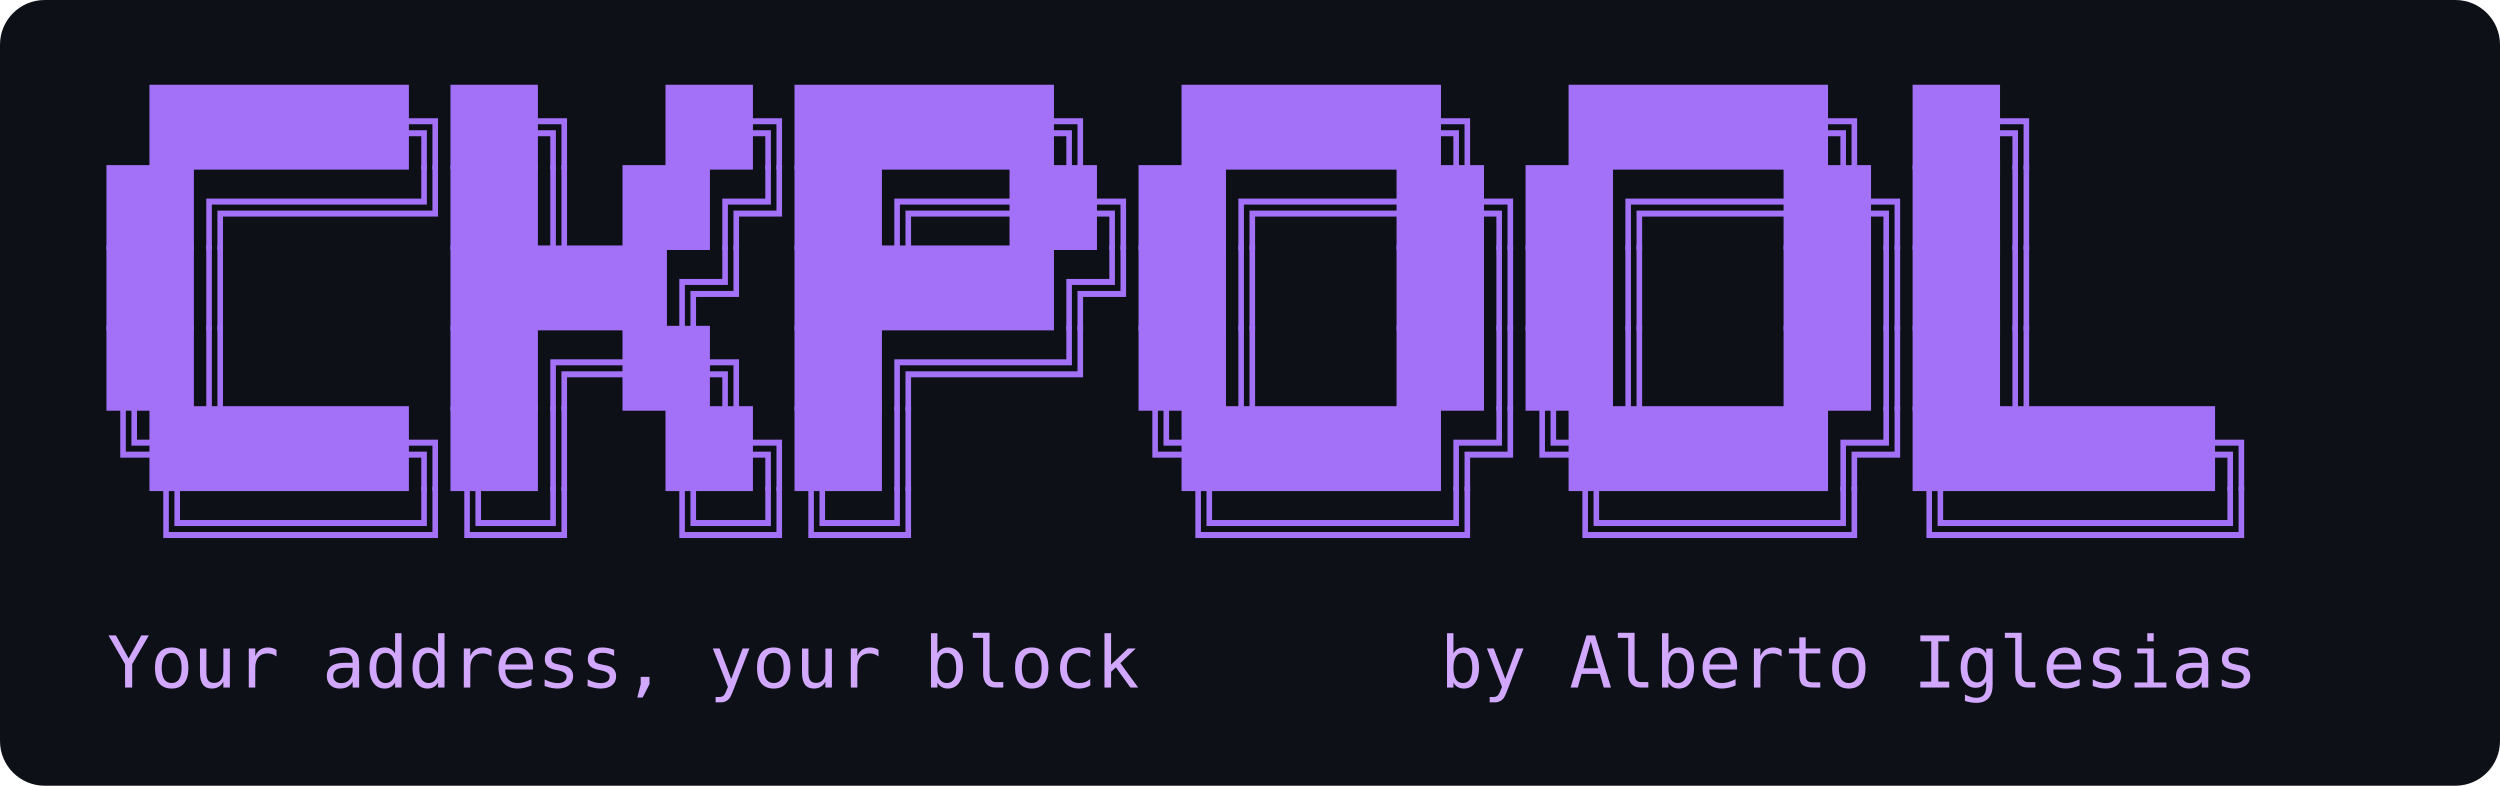
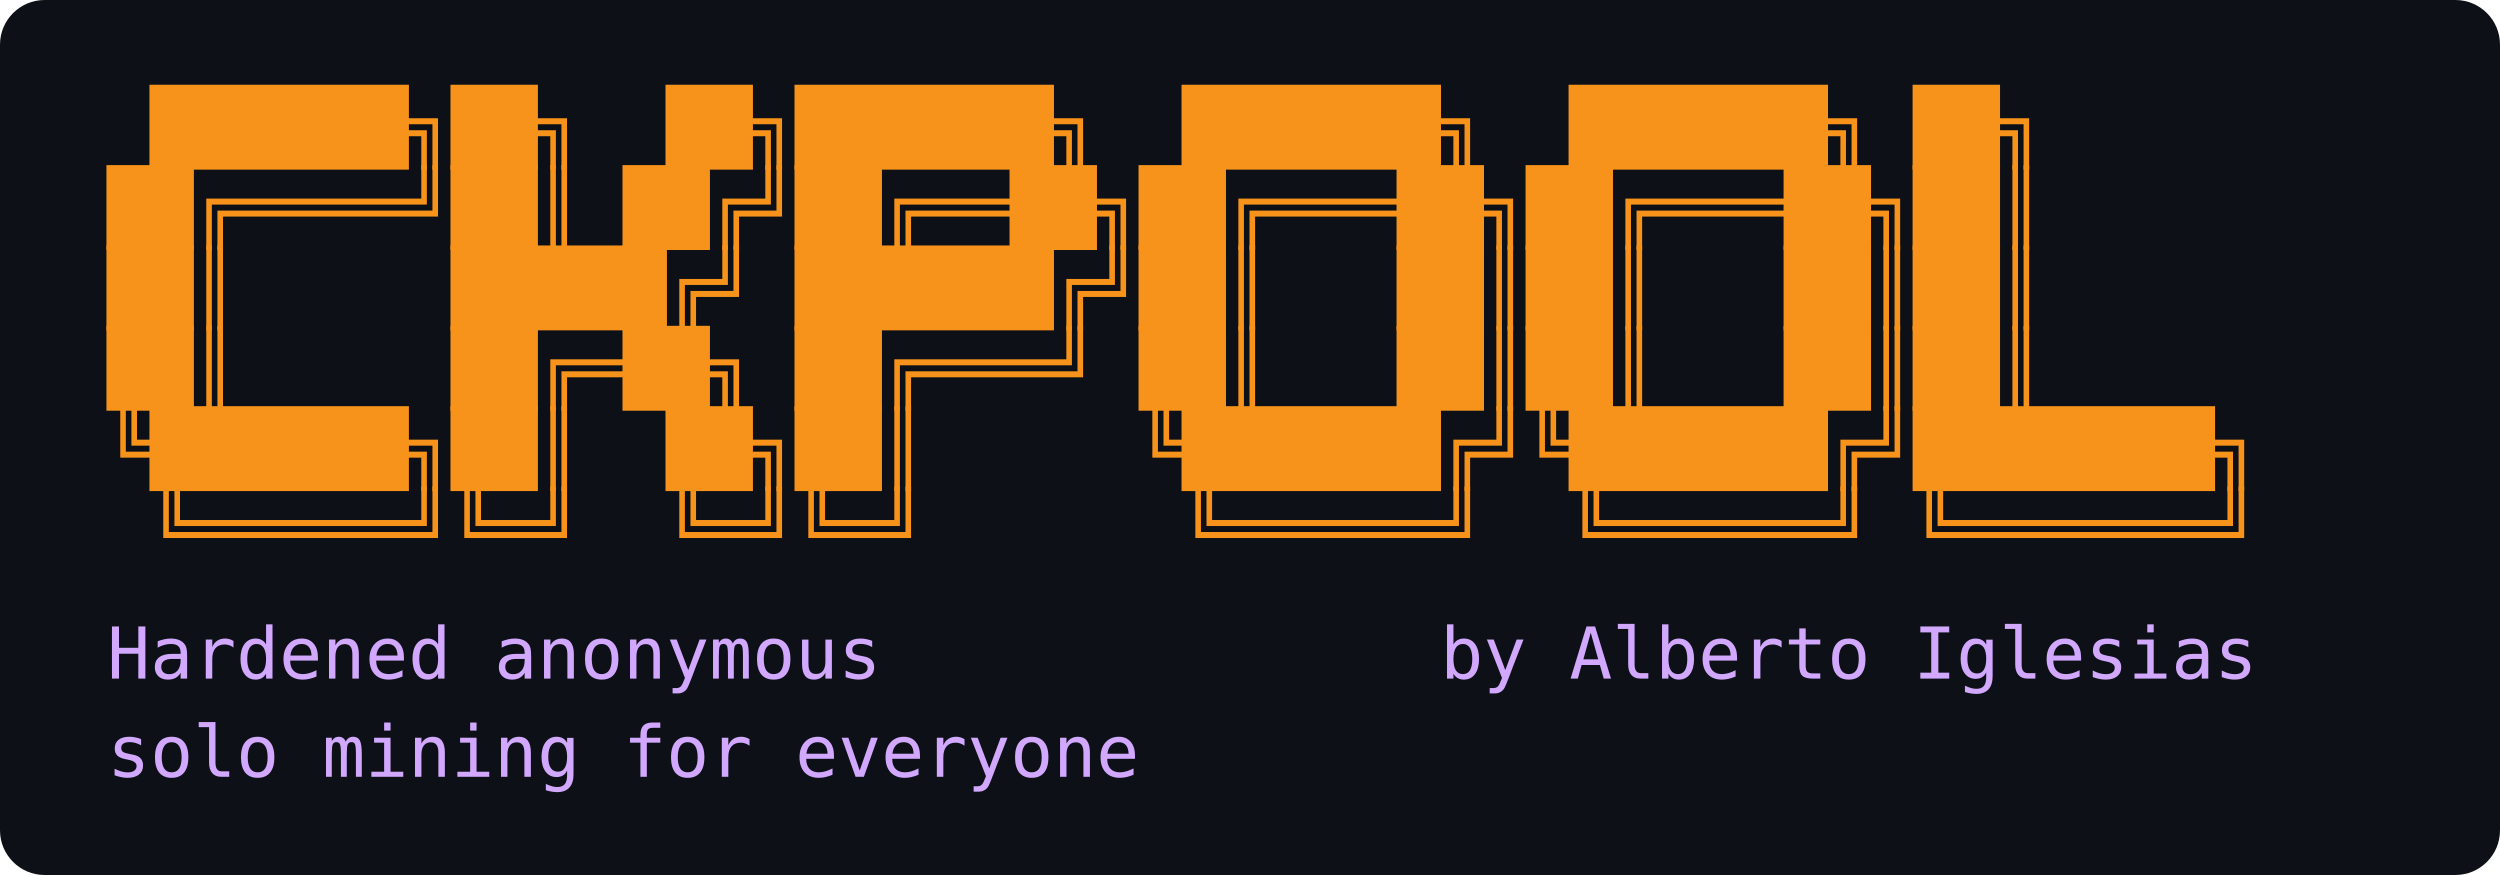
- <svg xmlns="http://www.w3.org/2000/svg" width="560" height="176" viewBox="0 0 560 176" role="img" aria-label="ckpool — Your address, your block, by Alberto Iglesias">
-   <rect width="560" height="176" rx="10" fill="#0d1117" />
-   <text xml:space="preserve" font-family="'DejaVu Sans Mono','Liberation Mono','Menlo','Consolas','Courier New',monospace" font-size="16" font-weight="bold" fill="#a371f7">
+ <svg xmlns="http://www.w3.org/2000/svg" width="560" height="196" viewBox="0 0 560 196" role="img" aria-label="ckpool — Hardened anonymous solo mining for everyone, by Alberto Iglesias">
+   <rect width="560" height="196" rx="10" fill="#0d1117" />
+   <text xml:space="preserve" font-family="'DejaVu Sans Mono','Liberation Mono','Menlo','Consolas','Courier New',monospace" font-size="16" font-weight="bold" fill="#f7931a">
    <tspan x="24" dy="34"> ██████╗██╗  ██╗██████╗  ██████╗  ██████╗ ██╗     </tspan>
    <tspan x="24" dy="18">██╔════╝██║ ██╔╝██╔══██╗██╔═══██╗██╔═══██╗██║     </tspan>
    <tspan x="24" dy="18">██║     █████╔╝ ██████╔╝██║   ██║██║   ██║██║     </tspan>
    <tspan x="24" dy="18">██║     ██╔═██╗ ██╔═══╝ ██║   ██║██║   ██║██║     </tspan>
    <tspan x="24" dy="18">╚██████╗██║  ██╗██║     ╚██████╔╝╚██████╔╝███████╗</tspan>
    <tspan x="24" dy="18"> ╚═════╝╚═╝  ╚═╝╚═╝      ╚═════╝  ╚═════╝ ╚══════╝</tspan>
  </text>
-   <text xml:space="preserve" x="24" y="154" font-family="'DejaVu Sans Mono','Liberation Mono','Menlo','Consolas','Courier New',monospace" font-size="16" fill="#d2a8ff">Your address, your block       by Alberto Iglesias</text>
+   <text xml:space="preserve" font-family="'DejaVu Sans Mono','Liberation Mono','Menlo','Consolas','Courier New',monospace" font-size="16" fill="#d2a8ff">
+     <tspan x="24" y="152">Hardened anonymous             by Alberto Iglesias</tspan>
+     <tspan x="24" y="174">solo mining for everyone</tspan>
+   </text>
</svg>
